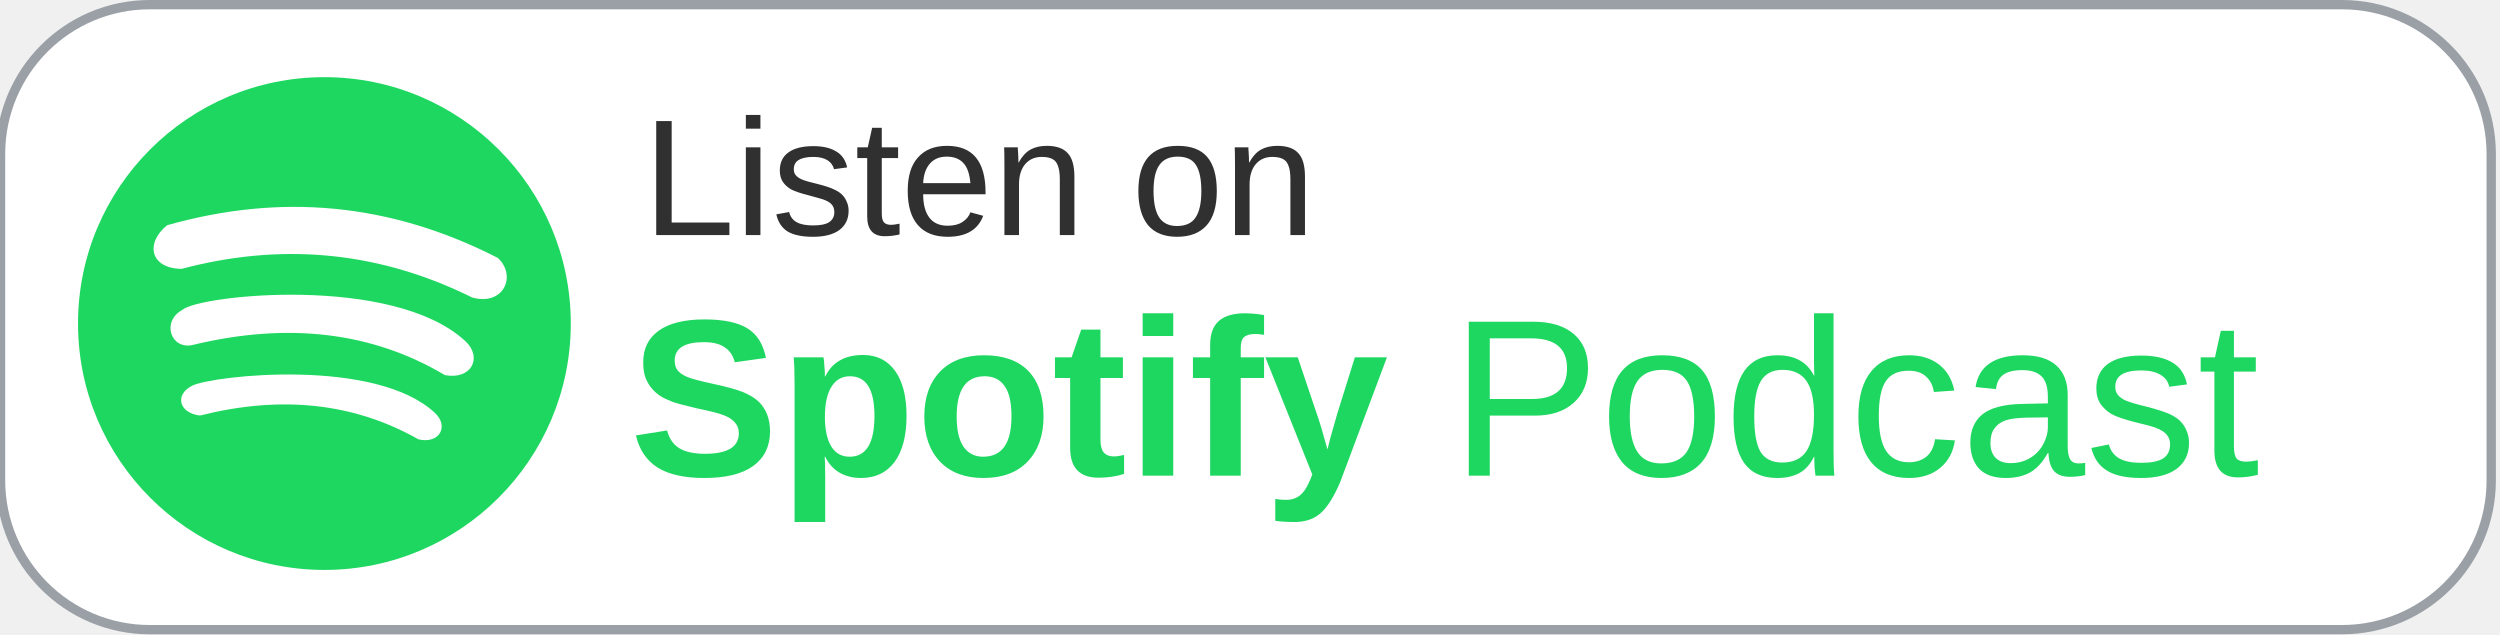
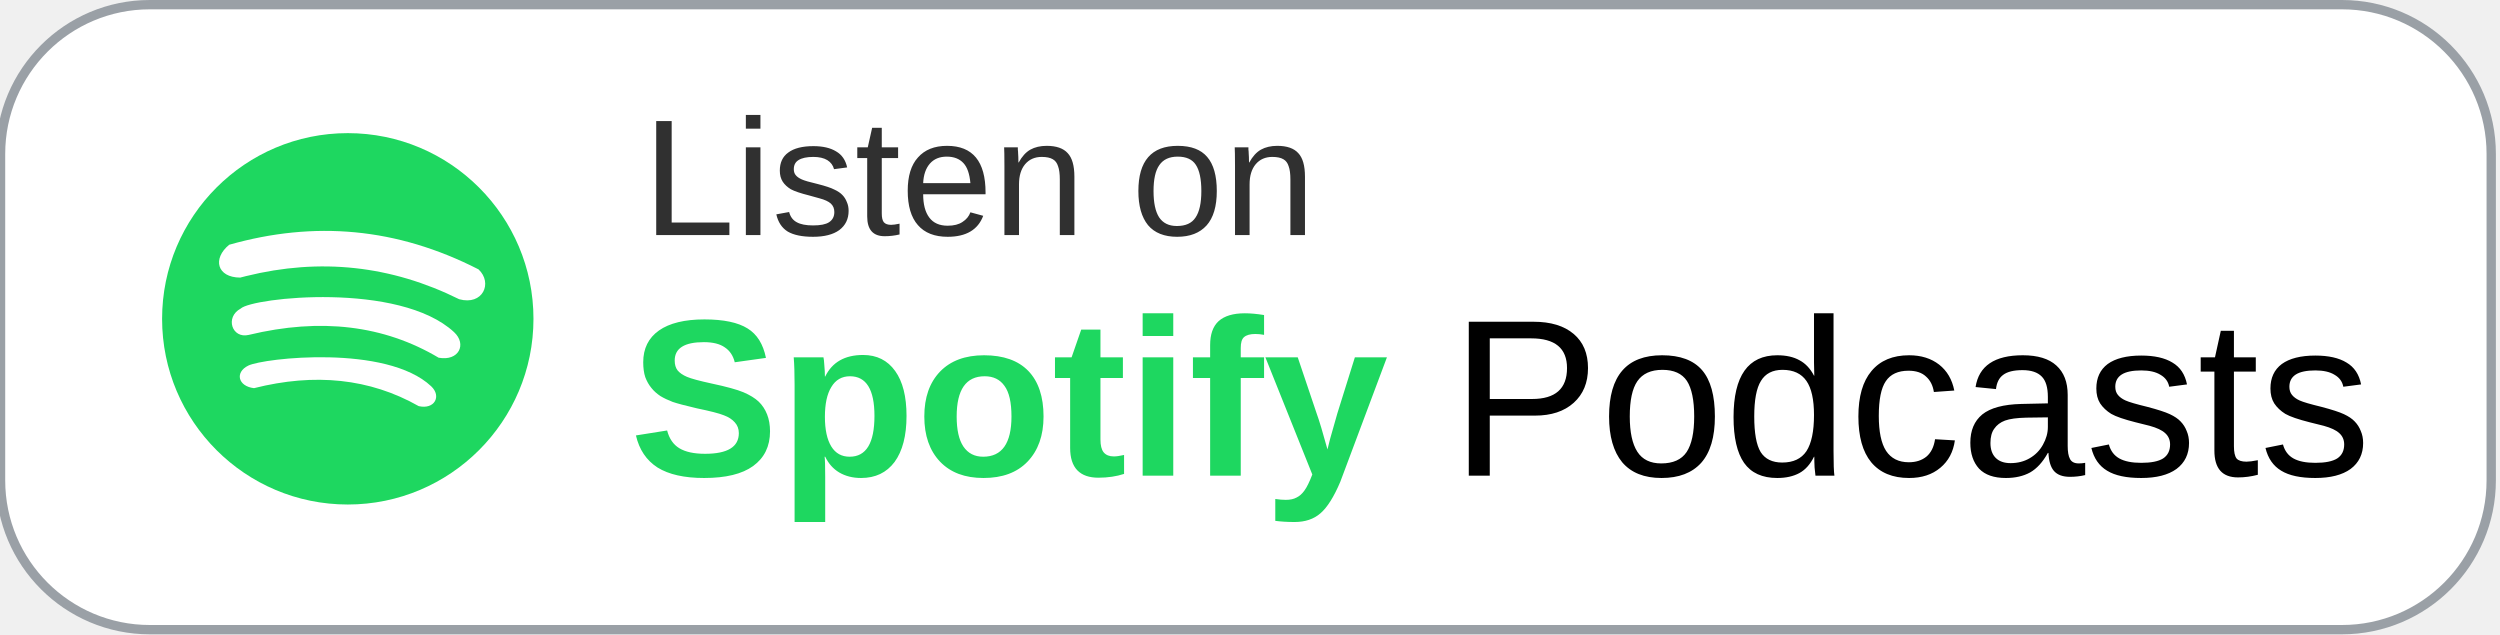
<svg xmlns="http://www.w3.org/2000/svg" width="100%" height="100%" viewBox="0 0 134 34" version="1.1" xml:space="preserve" style="fill-rule:evenodd;clip-rule:evenodd;">
  <g id="RSSPodcast">
    <g id="Rectangle" transform="matrix(1,0,0,1,-0.22066,0)">
      <path d="M133.75,8.25C133.75,3.835 130.165,0.25 125.75,0.25L8.25,0.25C3.835,0.25 0.25,3.835 0.25,8.25L0.25,25.75C0.25,30.165 3.835,33.75 8.25,33.75L125.75,33.75C130.165,33.75 133.75,30.165 133.75,25.75L133.75,8.25Z" style="fill:white;stroke:rgb(154,160,166);stroke-width:0.5px;" />
    </g>
    <g transform="matrix(1,0,0,1,-2.23036,-1.37954)">
      <text x="35.973px" y="26.875px" style="font-family:'Arial-BoldMT', 'Arial', sans-serif;font-weight:700;font-size:12px;fill:rgb(30,215,96);">Spotify</text>
-       <text x="79.971px" y="26.875px" style="font-family:'ArialMT', 'Arial', sans-serif;font-size:12px;fill:rgb(30,215,96);">Podcast</text>
+       <text x="79.971px" y="26.875px" style="font-family:'ArialMT', 'Arial', sans-serif;font-size:12px;">Podcasts</text>
    </g>
    <g transform="matrix(1,0,0,1,-1.17836,-0.198493)">
      <text x="35.617px" y="12.799px" style="font-family:'ArialMT', 'Arial', sans-serif;font-size:8.895px;fill:rgb(48,48,48);">Listen on</text>
    </g>
-     <path d="M17.388,4.136C24.676,4.136 30.594,10.054 30.594,17.342C30.594,24.631 24.676,30.548 17.388,30.548C10.099,30.548 4.182,24.631 4.182,17.342C4.182,10.054 10.099,4.136 17.388,4.136ZM10.311,20.669C9.349,21.139 9.574,22.14 10.719,22.273C15.039,21.183 18.953,21.577 22.433,23.551C23.55,23.809 24.077,22.853 23.319,22.139C20.138,19.147 11.417,20.129 10.311,20.669ZM9.772,16.613C8.636,17.224 9.153,18.773 10.343,18.486C15.472,17.25 19.97,17.802 23.848,20.107C25.29,20.372 25.871,19.145 24.946,18.288C21.062,14.686 10.611,15.823 9.772,16.613ZM8.956,12.073C7.746,13.06 8.083,14.4 9.736,14.41C9.876,14.373 10.015,14.337 10.154,14.303C15.423,13 20.475,13.548 25.31,15.947C26.993,16.415 27.716,14.787 26.686,13.825C20.866,10.848 15.009,10.359 8.956,12.073Z" style="fill:rgb(30,215,96);" />
+     <g transform="matrix(0.753669,0,0,0.753669,5.53616,4.01886)">
+       <path d="M17.388,4.136C24.676,4.136 30.594,10.054 30.594,17.342C30.594,24.631 24.676,30.548 17.388,30.548C10.099,30.548 4.182,24.631 4.182,17.342C4.182,10.054 10.099,4.136 17.388,4.136ZM10.311,20.669C9.349,21.139 9.574,22.14 10.719,22.273C15.039,21.183 18.953,21.577 22.433,23.551C23.55,23.809 24.077,22.853 23.319,22.139C20.138,19.147 11.417,20.129 10.311,20.669ZM9.772,16.613C8.636,17.224 9.153,18.773 10.343,18.486C15.472,17.25 19.97,17.802 23.848,20.107C25.29,20.372 25.871,19.145 24.946,18.288C21.062,14.686 10.611,15.823 9.772,16.613ZM8.956,12.073C7.746,13.06 8.083,14.4 9.736,14.41C9.876,14.373 10.015,14.337 10.154,14.303C15.423,13 20.475,13.548 25.31,15.947C26.993,16.415 27.716,14.787 26.686,13.825C20.866,10.848 15.009,10.359 8.956,12.073Z" style="fill:rgb(30,215,96);" />
+     </g>
  </g>
</svg>
